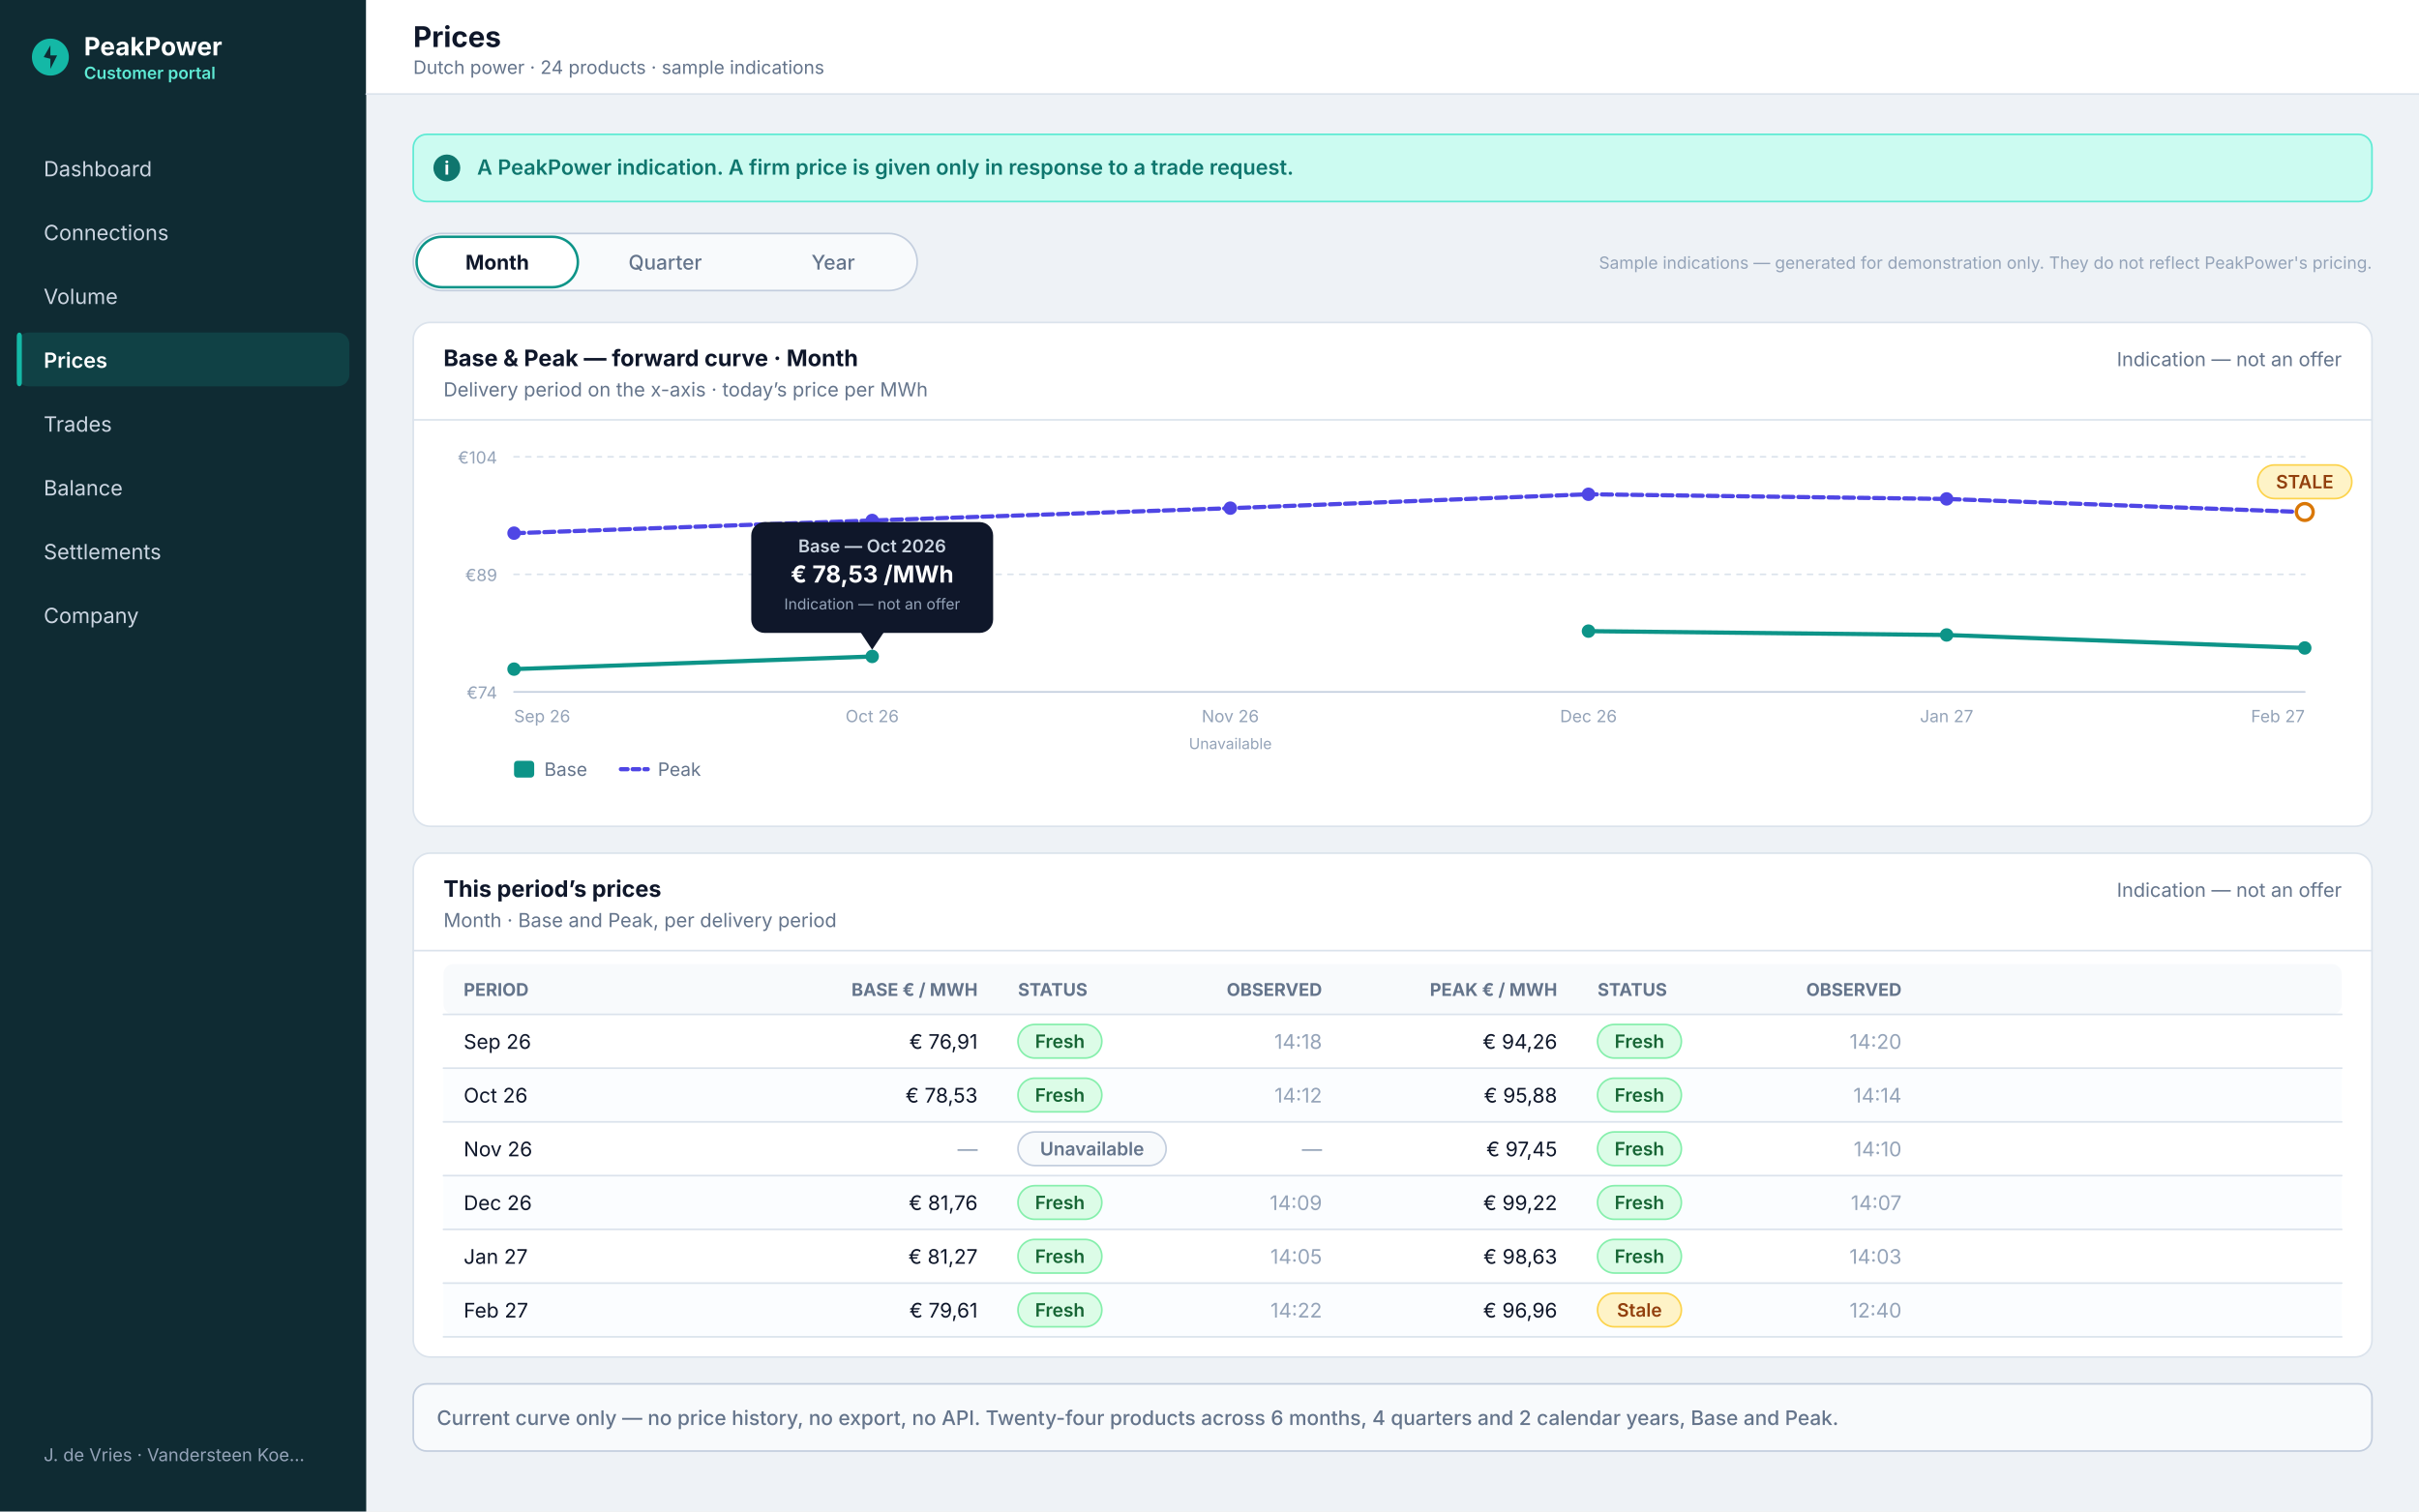
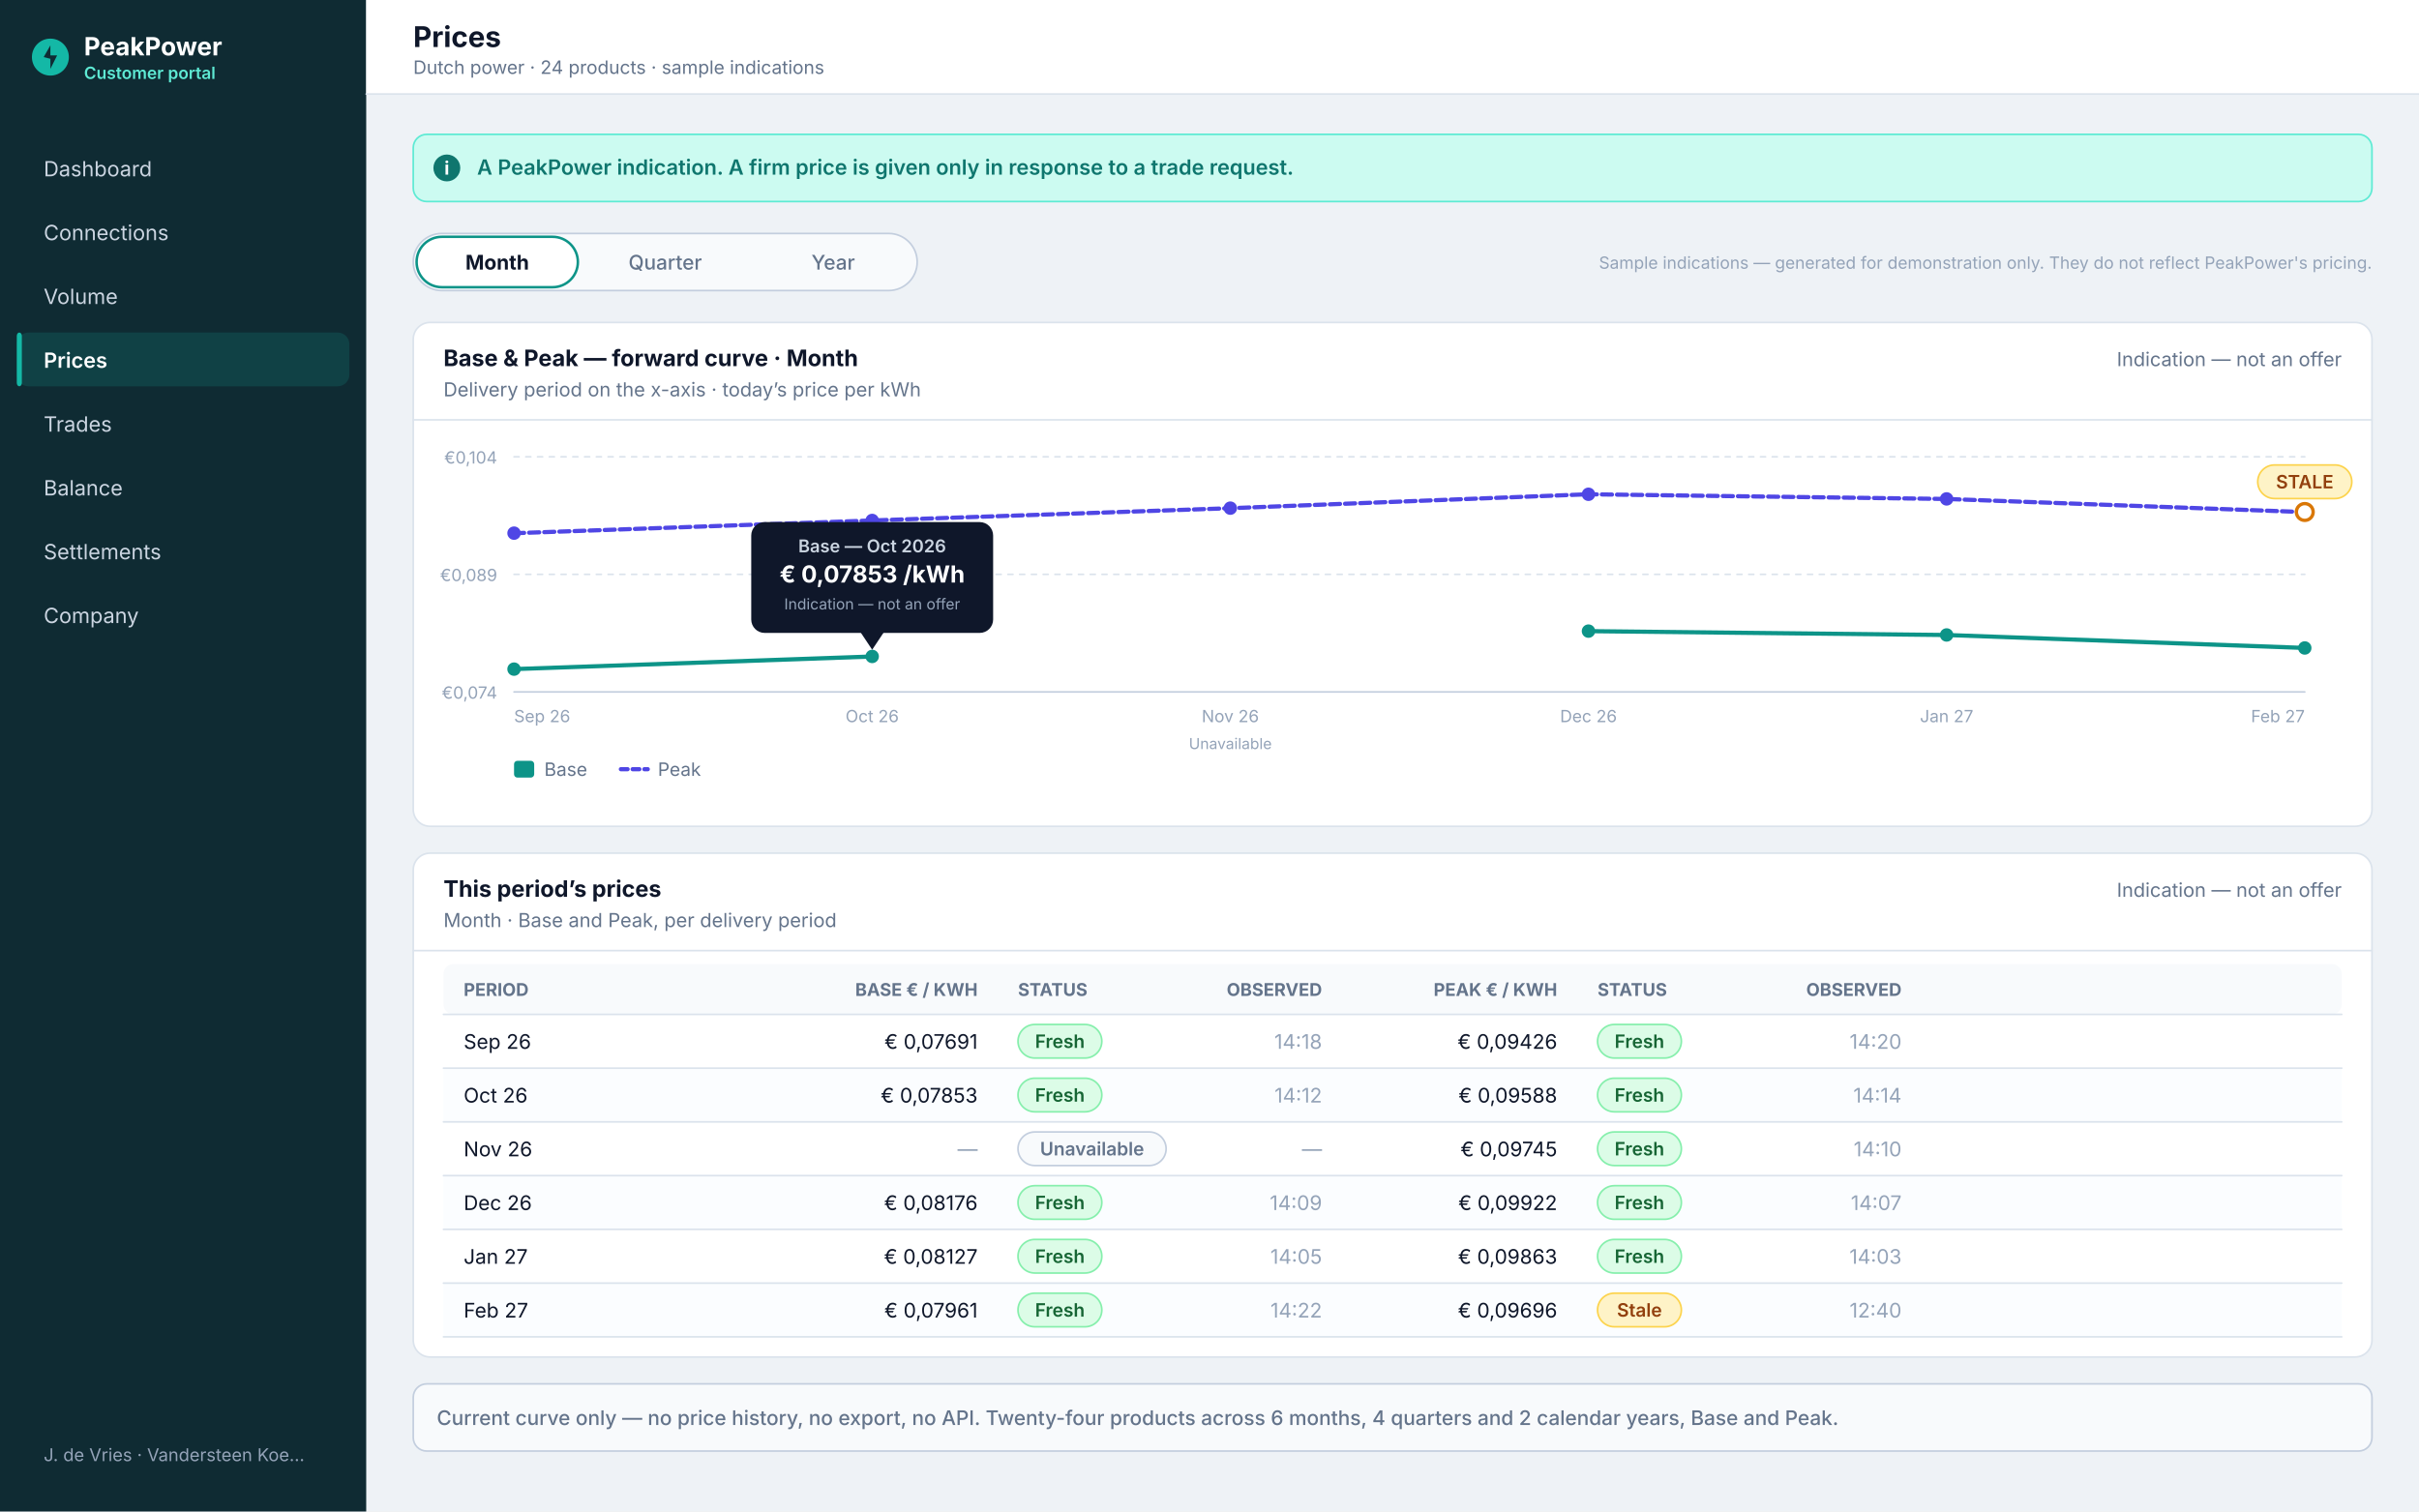
<svg xmlns="http://www.w3.org/2000/svg" viewBox="0 0 1440 900" width="1440" height="900" role="img" aria-label="Customer portal — prices">
  <rect x="0" y="0" width="1440" height="900" rx="0" fill="#eef2f6" stroke="none" />
  <rect x="0" y="0" width="218" height="900" rx="0" fill="#0f2b33" stroke="none" />
  <g>
    <circle cx="30" cy="34" r="11" fill="#14b8a6" stroke="none" stroke-width="1" />
    <path d="M 26 34 L 30 27 L 30 33 L 34 33 L 30 41 L 30 35 Z" fill="#0f2b33" stroke="none" stroke-width="2" stroke-linejoin="round" stroke-linecap="round" />
  </g>
  <text x="50" y="33" font-family="Inter, 'Segoe UI', -apple-system, BlinkMacSystemFont, 'Helvetica Neue', Arial, sans-serif" font-size="15" fill="#ffffff" font-weight="700" text-anchor="start">PeakPower</text>
  <text x="50" y="47" font-family="Inter, 'Segoe UI', -apple-system, BlinkMacSystemFont, 'Helvetica Neue', Arial, sans-serif" font-size="10" fill="#5eead4" font-weight="600" text-anchor="start">Customer portal</text>
  <text x="26" y="105" font-family="Inter, 'Segoe UI', -apple-system, BlinkMacSystemFont, 'Helvetica Neue', Arial, sans-serif" font-size="12.5" fill="#cbd5e1" font-weight="400" text-anchor="start">Dashboard</text>
  <text x="26" y="143" font-family="Inter, 'Segoe UI', -apple-system, BlinkMacSystemFont, 'Helvetica Neue', Arial, sans-serif" font-size="12.5" fill="#cbd5e1" font-weight="400" text-anchor="start">Connections</text>
  <text x="26" y="181" font-family="Inter, 'Segoe UI', -apple-system, BlinkMacSystemFont, 'Helvetica Neue', Arial, sans-serif" font-size="12.5" fill="#cbd5e1" font-weight="400" text-anchor="start">Volume</text>
  <rect x="10" y="198" width="198" height="32" rx="7" fill="rgba(20,184,166,0.16)" stroke="none" />
  <rect x="10" y="198" width="3" height="32" rx="2" fill="#14b8a6" stroke="none" />
  <text x="26" y="219" font-family="Inter, 'Segoe UI', -apple-system, BlinkMacSystemFont, 'Helvetica Neue', Arial, sans-serif" font-size="12.5" fill="#ffffff" font-weight="600" text-anchor="start">Prices</text>
  <text x="26" y="257" font-family="Inter, 'Segoe UI', -apple-system, BlinkMacSystemFont, 'Helvetica Neue', Arial, sans-serif" font-size="12.5" fill="#cbd5e1" font-weight="400" text-anchor="start">Trades</text>
  <text x="26" y="295" font-family="Inter, 'Segoe UI', -apple-system, BlinkMacSystemFont, 'Helvetica Neue', Arial, sans-serif" font-size="12.5" fill="#cbd5e1" font-weight="400" text-anchor="start">Balance</text>
  <text x="26" y="333" font-family="Inter, 'Segoe UI', -apple-system, BlinkMacSystemFont, 'Helvetica Neue', Arial, sans-serif" font-size="12.5" fill="#cbd5e1" font-weight="400" text-anchor="start">Settlements</text>
  <text x="26" y="371" font-family="Inter, 'Segoe UI', -apple-system, BlinkMacSystemFont, 'Helvetica Neue', Arial, sans-serif" font-size="12.5" fill="#cbd5e1" font-weight="400" text-anchor="start">Company</text>
  <text x="26" y="870" font-family="Inter, 'Segoe UI', -apple-system, BlinkMacSystemFont, 'Helvetica Neue', Arial, sans-serif" font-size="10.5" fill="#94a3b8" font-weight="400" text-anchor="start">J. de Vries · Vandersteen Koe…</text>
  <rect x="218" y="0" width="1222" height="56" rx="0" fill="#ffffff" stroke="none" />
  <line x1="218" y1="56" x2="1440" y2="56" stroke="#dbe3ec" stroke-width="1" stroke-linecap="round" />
  <text x="246" y="28" font-family="Inter, 'Segoe UI', -apple-system, BlinkMacSystemFont, 'Helvetica Neue', Arial, sans-serif" font-size="17" fill="#0f172a" font-weight="700" text-anchor="start">Prices</text>
  <text x="246" y="44" font-family="Inter, 'Segoe UI', -apple-system, BlinkMacSystemFont, 'Helvetica Neue', Arial, sans-serif" font-size="11" fill="#64748b" font-weight="400" text-anchor="start">Dutch power · 24 products · sample indications</text>
  <rect x="246" y="80" width="1166" height="40" rx="8" fill="#ccfbf1" stroke="#5eead4" stroke-width="1" />
  <circle cx="266" cy="100" r="8" fill="#0f766e" stroke="none" stroke-width="1" />
  <text x="266" y="104" font-family="Inter, 'Segoe UI', -apple-system, BlinkMacSystemFont, 'Helvetica Neue', Arial, sans-serif" font-size="11" fill="#fff" font-weight="700" text-anchor="middle">i</text>
  <text x="284" y="104" font-family="Inter, 'Segoe UI', -apple-system, BlinkMacSystemFont, 'Helvetica Neue', Arial, sans-serif" font-size="12.5" fill="#0f766e" font-weight="600" text-anchor="start">A PeakPower indication. A firm price is given only in response to a trade request.</text>
  <rect x="246" y="139" width="300" height="34" rx="17" fill="#f8fafc" stroke="#c3cede" stroke-width="1" />
  <rect x="248" y="141" width="96" height="30" rx="15" fill="#ffffff" stroke="#0d9488" stroke-width="1.5" />
  <text x="296" y="160.5" font-family="Inter, 'Segoe UI', -apple-system, BlinkMacSystemFont, 'Helvetica Neue', Arial, sans-serif" font-size="12" fill="#0f172a" font-weight="700" text-anchor="middle">Month</text>
  <text x="396" y="160.5" font-family="Inter, 'Segoe UI', -apple-system, BlinkMacSystemFont, 'Helvetica Neue', Arial, sans-serif" font-size="12" fill="#64748b" font-weight="500" text-anchor="middle">Quarter</text>
  <text x="496" y="160.5" font-family="Inter, 'Segoe UI', -apple-system, BlinkMacSystemFont, 'Helvetica Neue', Arial, sans-serif" font-size="12" fill="#64748b" font-weight="500" text-anchor="middle">Year</text>
  <text x="1412" y="160" font-family="Inter, 'Segoe UI', -apple-system, BlinkMacSystemFont, 'Helvetica Neue', Arial, sans-serif" font-size="10" fill="#94a3b8" font-weight="400" text-anchor="end">Sample indications — generated for demonstration only. They do not reflect PeakPower's pricing.</text>
  <rect x="246" y="192" width="1166" height="300" rx="10" fill="#ffffff" stroke="#dbe3ec" stroke-width="1" />
  <text x="264" y="218" font-family="Inter, 'Segoe UI', -apple-system, BlinkMacSystemFont, 'Helvetica Neue', Arial, sans-serif" font-size="13.5" fill="#0f172a" font-weight="700" text-anchor="start">Base &amp; Peak — forward curve · Month</text>
-   <text x="264" y="236" font-family="Inter, 'Segoe UI', -apple-system, BlinkMacSystemFont, 'Helvetica Neue', Arial, sans-serif" font-size="11.5" fill="#64748b" font-weight="400" text-anchor="start">Delivery period on the x-axis · today’s price per MWh</text>
+   <text x="264" y="236" font-family="Inter, 'Segoe UI', -apple-system, BlinkMacSystemFont, 'Helvetica Neue', Arial, sans-serif" font-size="11.5" fill="#64748b" font-weight="400" text-anchor="start">Delivery period on the x-axis · today’s price per kWh</text>
  <text x="1394" y="218" font-family="Inter, 'Segoe UI', -apple-system, BlinkMacSystemFont, 'Helvetica Neue', Arial, sans-serif" font-size="11.5" fill="#64748b" font-weight="400" text-anchor="end">Indication — not an offer</text>
  <line x1="246" y1="250" x2="1412" y2="250" stroke="#dbe3ec" stroke-width="1" stroke-linecap="round" />
  <line x1="306" y1="272" x2="1372" y2="272" stroke="#dbe3ec" stroke-width="1" stroke-dasharray="3 4" stroke-linecap="round" />
-   <text x="296" y="276" font-family="Inter, 'Segoe UI', -apple-system, BlinkMacSystemFont, 'Helvetica Neue', Arial, sans-serif" font-size="10" fill="#94a3b8" font-weight="400" text-anchor="end">€104</text>
+   <text x="296" y="276" font-family="Inter, 'Segoe UI', -apple-system, BlinkMacSystemFont, 'Helvetica Neue', Arial, sans-serif" font-size="10" fill="#94a3b8" font-weight="400" text-anchor="end">€0,104</text>
  <line x1="306" y1="342" x2="1372" y2="342" stroke="#dbe3ec" stroke-width="1" stroke-dasharray="3 4" stroke-linecap="round" />
-   <text x="296" y="346" font-family="Inter, 'Segoe UI', -apple-system, BlinkMacSystemFont, 'Helvetica Neue', Arial, sans-serif" font-size="10" fill="#94a3b8" font-weight="400" text-anchor="end">€89</text>
+   <text x="296" y="346" font-family="Inter, 'Segoe UI', -apple-system, BlinkMacSystemFont, 'Helvetica Neue', Arial, sans-serif" font-size="10" fill="#94a3b8" font-weight="400" text-anchor="end">€0,089</text>
  <line x1="306" y1="412" x2="1372" y2="412" stroke="#c3cede" stroke-width="1" stroke-linecap="round" />
-   <text x="296" y="416" font-family="Inter, 'Segoe UI', -apple-system, BlinkMacSystemFont, 'Helvetica Neue', Arial, sans-serif" font-size="10" fill="#94a3b8" font-weight="400" text-anchor="end">€74</text>
+   <text x="296" y="416" font-family="Inter, 'Segoe UI', -apple-system, BlinkMacSystemFont, 'Helvetica Neue', Arial, sans-serif" font-size="10" fill="#94a3b8" font-weight="400" text-anchor="end">€0,074</text>
  <text x="306" y="430" font-family="Inter, 'Segoe UI', -apple-system, BlinkMacSystemFont, 'Helvetica Neue', Arial, sans-serif" font-size="10" fill="#94a3b8" font-weight="400" text-anchor="start">Sep 26</text>
  <text x="519.2" y="430" font-family="Inter, 'Segoe UI', -apple-system, BlinkMacSystemFont, 'Helvetica Neue', Arial, sans-serif" font-size="10" fill="#94a3b8" font-weight="400" text-anchor="middle">Oct 26</text>
  <text x="732.4" y="430" font-family="Inter, 'Segoe UI', -apple-system, BlinkMacSystemFont, 'Helvetica Neue', Arial, sans-serif" font-size="10" fill="#94a3b8" font-weight="400" text-anchor="middle">Nov 26</text>
  <text x="945.6" y="430" font-family="Inter, 'Segoe UI', -apple-system, BlinkMacSystemFont, 'Helvetica Neue', Arial, sans-serif" font-size="10" fill="#94a3b8" font-weight="400" text-anchor="middle">Dec 26</text>
  <text x="1158.8" y="430" font-family="Inter, 'Segoe UI', -apple-system, BlinkMacSystemFont, 'Helvetica Neue', Arial, sans-serif" font-size="10" fill="#94a3b8" font-weight="400" text-anchor="middle">Jan 27</text>
  <text x="1372" y="430" font-family="Inter, 'Segoe UI', -apple-system, BlinkMacSystemFont, 'Helvetica Neue', Arial, sans-serif" font-size="10" fill="#94a3b8" font-weight="400" text-anchor="end">Feb 27</text>
  <path d="M 306.0 398.4 L 519.2 390.9M 945.6 375.8 L 1158.8 378.1 L 1372.0 385.8" fill="none" stroke="#0d9488" stroke-width="2.5" stroke-linejoin="round" stroke-linecap="round" />
  <path d="M 306.0 317.5 L 519.2 309.9 L 732.4 302.6 L 945.6 294.3 L 1158.8 297.1 L 1372.0 304.9" fill="none" stroke="#4f46e5" stroke-width="2.5" stroke-linejoin="round" stroke-linecap="round" stroke-dasharray="6 3" />
  <circle cx="306" cy="398.42" r="4" fill="#0d9488" stroke="none" stroke-width="1" />
  <circle cx="306" cy="317.453" r="4" fill="#4f46e5" stroke="none" stroke-width="1" />
  <circle cx="519.2" cy="390.86" r="4" fill="#0d9488" stroke="none" stroke-width="1" />
  <circle cx="519.2" cy="309.893" r="4" fill="#4f46e5" stroke="none" stroke-width="1" />
  <text x="732.4" y="446" font-family="Inter, 'Segoe UI', -apple-system, BlinkMacSystemFont, 'Helvetica Neue', Arial, sans-serif" font-size="9" fill="#94a3b8" font-weight="400" text-anchor="middle">Unavailable</text>
  <circle cx="732.4" cy="302.567" r="4" fill="#4f46e5" stroke="none" stroke-width="1" />
  <circle cx="945.6" cy="375.787" r="4" fill="#0d9488" stroke="none" stroke-width="1" />
  <circle cx="945.6" cy="294.307" r="4" fill="#4f46e5" stroke="none" stroke-width="1" />
  <circle cx="1158.8" cy="378.073" r="4" fill="#0d9488" stroke="none" stroke-width="1" />
  <circle cx="1158.8" cy="297.06" r="4" fill="#4f46e5" stroke="none" stroke-width="1" />
  <circle cx="1372" cy="385.82" r="4" fill="#0d9488" stroke="none" stroke-width="1" />
  <circle cx="1372" cy="304.853" r="5" fill="#ffffff" stroke="#d97706" stroke-width="2" />
  <rect x="1344" y="276.853" width="56" height="20" rx="10" fill="#fef3c7" stroke="#fcd34d" stroke-width="1" />
  <text x="1372" y="290.813" font-family="Inter, 'Segoe UI', -apple-system, BlinkMacSystemFont, 'Helvetica Neue', Arial, sans-serif" font-size="11" fill="#92400e" font-weight="600" text-anchor="middle">STALE</text>
  <rect x="306" y="453" width="12" height="10" rx="2" fill="#0d9488" stroke="none" />
  <text x="324" y="462" font-family="Inter, 'Segoe UI', -apple-system, BlinkMacSystemFont, 'Helvetica Neue', Arial, sans-serif" font-size="11" fill="#64748b" font-weight="400" text-anchor="start">Base</text>
  <line x1="369.6" y1="458" x2="385.6" y2="458" stroke="#4f46e5" stroke-width="2.5" stroke-dasharray="4 3" stroke-linecap="round" />
  <text x="391.6" y="462" font-family="Inter, 'Segoe UI', -apple-system, BlinkMacSystemFont, 'Helvetica Neue', Arial, sans-serif" font-size="11" fill="#64748b" font-weight="400" text-anchor="start">Peak</text>
  <path d="M 511.2 374.86 L 527.2 374.86 L 519.2 386.86 Z" fill="#0f172a" stroke="none" stroke-width="2" stroke-linejoin="round" stroke-linecap="round" />
  <rect x="447.2" y="310.86" width="144" height="66" rx="8" fill="#0f172a" stroke="none" stroke-width="1" />
  <text x="519.2" y="328.86" font-family="Inter, 'Segoe UI', -apple-system, BlinkMacSystemFont, 'Helvetica Neue', Arial, sans-serif" font-size="10.5" fill="#cbd5e1" font-weight="600" text-anchor="middle">Base — Oct 2026</text>
-   <text x="519.2" y="346.86" font-family="Inter, 'Segoe UI', -apple-system, BlinkMacSystemFont, 'Helvetica Neue', Arial, sans-serif" font-size="14" fill="#ffffff" font-weight="700" text-anchor="middle">€ 78,53 /MWh</text>
+   <text x="519.2" y="346.86" font-family="Inter, 'Segoe UI', -apple-system, BlinkMacSystemFont, 'Helvetica Neue', Arial, sans-serif" font-size="14" fill="#ffffff" font-weight="700" text-anchor="middle">€ 0,07853 /kWh</text>
  <text x="519.2" y="362.86" font-family="Inter, 'Segoe UI', -apple-system, BlinkMacSystemFont, 'Helvetica Neue', Arial, sans-serif" font-size="9" fill="#94a3b8" font-weight="400" text-anchor="middle">Indication — not an offer</text>
  <rect x="246" y="508" width="1166" height="300" rx="10" fill="#ffffff" stroke="#dbe3ec" stroke-width="1" />
  <text x="264" y="534" font-family="Inter, 'Segoe UI', -apple-system, BlinkMacSystemFont, 'Helvetica Neue', Arial, sans-serif" font-size="13.5" fill="#0f172a" font-weight="700" text-anchor="start">This period’s prices</text>
  <text x="264" y="552" font-family="Inter, 'Segoe UI', -apple-system, BlinkMacSystemFont, 'Helvetica Neue', Arial, sans-serif" font-size="11.5" fill="#64748b" font-weight="400" text-anchor="start">Month · Base and Peak, per delivery period</text>
  <text x="1394" y="534" font-family="Inter, 'Segoe UI', -apple-system, BlinkMacSystemFont, 'Helvetica Neue', Arial, sans-serif" font-size="11.5" fill="#64748b" font-weight="400" text-anchor="end">Indication — not an offer</text>
  <line x1="246" y1="566" x2="1412" y2="566" stroke="#dbe3ec" stroke-width="1" stroke-linecap="round" />
  <rect x="264" y="574" width="1130" height="30" rx="6" fill="#f8fafc" stroke="none" />
  <text x="276" y="593" font-family="Inter, 'Segoe UI', -apple-system, BlinkMacSystemFont, 'Helvetica Neue', Arial, sans-serif" font-size="10.5" fill="#64748b" font-weight="700" text-anchor="start">PERIOD</text>
-   <text x="582" y="593" font-family="Inter, 'Segoe UI', -apple-system, BlinkMacSystemFont, 'Helvetica Neue', Arial, sans-serif" font-size="10.5" fill="#64748b" font-weight="700" text-anchor="end">BASE € / MWH</text>
+   <text x="582" y="593" font-family="Inter, 'Segoe UI', -apple-system, BlinkMacSystemFont, 'Helvetica Neue', Arial, sans-serif" font-size="10.5" fill="#64748b" font-weight="700" text-anchor="end">BASE € / KWH</text>
  <text x="606" y="593" font-family="Inter, 'Segoe UI', -apple-system, BlinkMacSystemFont, 'Helvetica Neue', Arial, sans-serif" font-size="10.5" fill="#64748b" font-weight="700" text-anchor="start">STATUS</text>
  <text x="787" y="593" font-family="Inter, 'Segoe UI', -apple-system, BlinkMacSystemFont, 'Helvetica Neue', Arial, sans-serif" font-size="10.5" fill="#64748b" font-weight="700" text-anchor="end">OBSERVED</text>
-   <text x="927" y="593" font-family="Inter, 'Segoe UI', -apple-system, BlinkMacSystemFont, 'Helvetica Neue', Arial, sans-serif" font-size="10.5" fill="#64748b" font-weight="700" text-anchor="end">PEAK € / MWH</text>
+   <text x="927" y="593" font-family="Inter, 'Segoe UI', -apple-system, BlinkMacSystemFont, 'Helvetica Neue', Arial, sans-serif" font-size="10.5" fill="#64748b" font-weight="700" text-anchor="end">PEAK € / KWH</text>
  <text x="951" y="593" font-family="Inter, 'Segoe UI', -apple-system, BlinkMacSystemFont, 'Helvetica Neue', Arial, sans-serif" font-size="10.5" fill="#64748b" font-weight="700" text-anchor="start">STATUS</text>
  <text x="1132" y="593" font-family="Inter, 'Segoe UI', -apple-system, BlinkMacSystemFont, 'Helvetica Neue', Arial, sans-serif" font-size="10.5" fill="#64748b" font-weight="700" text-anchor="end">OBSERVED</text>
  <line x1="264" y1="604" x2="1394" y2="604" stroke="#dbe3ec" stroke-width="1" stroke-linecap="round" />
  <text x="276" y="624.5" font-family="Inter, 'Segoe UI', -apple-system, BlinkMacSystemFont, 'Helvetica Neue', Arial, sans-serif" font-size="12" fill="#0f172a" font-weight="400" text-anchor="start">Sep 26</text>
-   <text x="582" y="624.5" font-family="Inter, 'Segoe UI', -apple-system, BlinkMacSystemFont, 'Helvetica Neue', Arial, sans-serif" font-size="12" fill="#0f172a" font-weight="400" text-anchor="end">€ 76,91</text>
+   <text x="582" y="624.5" font-family="Inter, 'Segoe UI', -apple-system, BlinkMacSystemFont, 'Helvetica Neue', Arial, sans-serif" font-size="12" fill="#0f172a" font-weight="400" text-anchor="end">€ 0,07691</text>
  <rect x="606" y="610" width="49.9" height="20" rx="10" fill="#dcfce7" stroke="#86efac" stroke-width="1" />
  <text x="630.95" y="623.96" font-family="Inter, 'Segoe UI', -apple-system, BlinkMacSystemFont, 'Helvetica Neue', Arial, sans-serif" font-size="11" fill="#166534" font-weight="600" text-anchor="middle">Fresh</text>
  <text x="787" y="624.5" font-family="Inter, 'Segoe UI', -apple-system, BlinkMacSystemFont, 'Helvetica Neue', Arial, sans-serif" font-size="12" fill="#94a3b8" font-weight="400" text-anchor="end">14:18</text>
-   <text x="927" y="624.5" font-family="Inter, 'Segoe UI', -apple-system, BlinkMacSystemFont, 'Helvetica Neue', Arial, sans-serif" font-size="12" fill="#0f172a" font-weight="400" text-anchor="end">€ 94,26</text>
+   <text x="927" y="624.5" font-family="Inter, 'Segoe UI', -apple-system, BlinkMacSystemFont, 'Helvetica Neue', Arial, sans-serif" font-size="12" fill="#0f172a" font-weight="400" text-anchor="end">€ 0,09426</text>
  <rect x="951" y="610" width="49.9" height="20" rx="10" fill="#dcfce7" stroke="#86efac" stroke-width="1" />
  <text x="975.95" y="623.96" font-family="Inter, 'Segoe UI', -apple-system, BlinkMacSystemFont, 'Helvetica Neue', Arial, sans-serif" font-size="11" fill="#166534" font-weight="600" text-anchor="middle">Fresh</text>
  <text x="1132" y="624.5" font-family="Inter, 'Segoe UI', -apple-system, BlinkMacSystemFont, 'Helvetica Neue', Arial, sans-serif" font-size="12" fill="#94a3b8" font-weight="400" text-anchor="end">14:20</text>
  <rect x="264" y="636" width="1130" height="32" rx="0" fill="#fbfdff" stroke="none" />
  <line x1="264" y1="636" x2="1394" y2="636" stroke="#dbe3ec" stroke-width="1" stroke-linecap="round" />
  <text x="276" y="656.5" font-family="Inter, 'Segoe UI', -apple-system, BlinkMacSystemFont, 'Helvetica Neue', Arial, sans-serif" font-size="12" fill="#0f172a" font-weight="400" text-anchor="start">Oct 26</text>
-   <text x="582" y="656.5" font-family="Inter, 'Segoe UI', -apple-system, BlinkMacSystemFont, 'Helvetica Neue', Arial, sans-serif" font-size="12" fill="#0f172a" font-weight="400" text-anchor="end">€ 78,53</text>
+   <text x="582" y="656.5" font-family="Inter, 'Segoe UI', -apple-system, BlinkMacSystemFont, 'Helvetica Neue', Arial, sans-serif" font-size="12" fill="#0f172a" font-weight="400" text-anchor="end">€ 0,07853</text>
  <rect x="606" y="642" width="49.9" height="20" rx="10" fill="#dcfce7" stroke="#86efac" stroke-width="1" />
  <text x="630.95" y="655.96" font-family="Inter, 'Segoe UI', -apple-system, BlinkMacSystemFont, 'Helvetica Neue', Arial, sans-serif" font-size="11" fill="#166534" font-weight="600" text-anchor="middle">Fresh</text>
  <text x="787" y="656.5" font-family="Inter, 'Segoe UI', -apple-system, BlinkMacSystemFont, 'Helvetica Neue', Arial, sans-serif" font-size="12" fill="#94a3b8" font-weight="400" text-anchor="end">14:12</text>
-   <text x="927" y="656.5" font-family="Inter, 'Segoe UI', -apple-system, BlinkMacSystemFont, 'Helvetica Neue', Arial, sans-serif" font-size="12" fill="#0f172a" font-weight="400" text-anchor="end">€ 95,88</text>
+   <text x="927" y="656.5" font-family="Inter, 'Segoe UI', -apple-system, BlinkMacSystemFont, 'Helvetica Neue', Arial, sans-serif" font-size="12" fill="#0f172a" font-weight="400" text-anchor="end">€ 0,09588</text>
  <rect x="951" y="642" width="49.9" height="20" rx="10" fill="#dcfce7" stroke="#86efac" stroke-width="1" />
  <text x="975.95" y="655.96" font-family="Inter, 'Segoe UI', -apple-system, BlinkMacSystemFont, 'Helvetica Neue', Arial, sans-serif" font-size="11" fill="#166534" font-weight="600" text-anchor="middle">Fresh</text>
  <text x="1132" y="656.5" font-family="Inter, 'Segoe UI', -apple-system, BlinkMacSystemFont, 'Helvetica Neue', Arial, sans-serif" font-size="12" fill="#94a3b8" font-weight="400" text-anchor="end">14:14</text>
  <line x1="264" y1="668" x2="1394" y2="668" stroke="#dbe3ec" stroke-width="1" stroke-linecap="round" />
  <text x="276" y="688.5" font-family="Inter, 'Segoe UI', -apple-system, BlinkMacSystemFont, 'Helvetica Neue', Arial, sans-serif" font-size="12" fill="#0f172a" font-weight="400" text-anchor="start">Nov 26</text>
  <text x="582" y="688.5" font-family="Inter, 'Segoe UI', -apple-system, BlinkMacSystemFont, 'Helvetica Neue', Arial, sans-serif" font-size="12" fill="#94a3b8" font-weight="400" text-anchor="end">—</text>
  <rect x="606" y="674" width="88.18" height="20" rx="10" fill="#f8fafc" stroke="#c3cede" stroke-width="1" />
  <text x="650.09" y="687.96" font-family="Inter, 'Segoe UI', -apple-system, BlinkMacSystemFont, 'Helvetica Neue', Arial, sans-serif" font-size="11" fill="#64748b" font-weight="600" text-anchor="middle">Unavailable</text>
  <text x="787" y="688.5" font-family="Inter, 'Segoe UI', -apple-system, BlinkMacSystemFont, 'Helvetica Neue', Arial, sans-serif" font-size="12" fill="#94a3b8" font-weight="400" text-anchor="end">—</text>
-   <text x="927" y="688.5" font-family="Inter, 'Segoe UI', -apple-system, BlinkMacSystemFont, 'Helvetica Neue', Arial, sans-serif" font-size="12" fill="#0f172a" font-weight="400" text-anchor="end">€ 97,45</text>
+   <text x="927" y="688.5" font-family="Inter, 'Segoe UI', -apple-system, BlinkMacSystemFont, 'Helvetica Neue', Arial, sans-serif" font-size="12" fill="#0f172a" font-weight="400" text-anchor="end">€ 0,09745</text>
  <rect x="951" y="674" width="49.9" height="20" rx="10" fill="#dcfce7" stroke="#86efac" stroke-width="1" />
  <text x="975.95" y="687.96" font-family="Inter, 'Segoe UI', -apple-system, BlinkMacSystemFont, 'Helvetica Neue', Arial, sans-serif" font-size="11" fill="#166534" font-weight="600" text-anchor="middle">Fresh</text>
  <text x="1132" y="688.5" font-family="Inter, 'Segoe UI', -apple-system, BlinkMacSystemFont, 'Helvetica Neue', Arial, sans-serif" font-size="12" fill="#94a3b8" font-weight="400" text-anchor="end">14:10</text>
  <rect x="264" y="700" width="1130" height="32" rx="0" fill="#fbfdff" stroke="none" />
  <line x1="264" y1="700" x2="1394" y2="700" stroke="#dbe3ec" stroke-width="1" stroke-linecap="round" />
  <text x="276" y="720.5" font-family="Inter, 'Segoe UI', -apple-system, BlinkMacSystemFont, 'Helvetica Neue', Arial, sans-serif" font-size="12" fill="#0f172a" font-weight="400" text-anchor="start">Dec 26</text>
-   <text x="582" y="720.5" font-family="Inter, 'Segoe UI', -apple-system, BlinkMacSystemFont, 'Helvetica Neue', Arial, sans-serif" font-size="12" fill="#0f172a" font-weight="400" text-anchor="end">€ 81,76</text>
+   <text x="582" y="720.5" font-family="Inter, 'Segoe UI', -apple-system, BlinkMacSystemFont, 'Helvetica Neue', Arial, sans-serif" font-size="12" fill="#0f172a" font-weight="400" text-anchor="end">€ 0,08176</text>
  <rect x="606" y="706" width="49.9" height="20" rx="10" fill="#dcfce7" stroke="#86efac" stroke-width="1" />
  <text x="630.95" y="719.96" font-family="Inter, 'Segoe UI', -apple-system, BlinkMacSystemFont, 'Helvetica Neue', Arial, sans-serif" font-size="11" fill="#166534" font-weight="600" text-anchor="middle">Fresh</text>
  <text x="787" y="720.5" font-family="Inter, 'Segoe UI', -apple-system, BlinkMacSystemFont, 'Helvetica Neue', Arial, sans-serif" font-size="12" fill="#94a3b8" font-weight="400" text-anchor="end">14:09</text>
-   <text x="927" y="720.5" font-family="Inter, 'Segoe UI', -apple-system, BlinkMacSystemFont, 'Helvetica Neue', Arial, sans-serif" font-size="12" fill="#0f172a" font-weight="400" text-anchor="end">€ 99,22</text>
+   <text x="927" y="720.5" font-family="Inter, 'Segoe UI', -apple-system, BlinkMacSystemFont, 'Helvetica Neue', Arial, sans-serif" font-size="12" fill="#0f172a" font-weight="400" text-anchor="end">€ 0,09922</text>
  <rect x="951" y="706" width="49.9" height="20" rx="10" fill="#dcfce7" stroke="#86efac" stroke-width="1" />
  <text x="975.95" y="719.96" font-family="Inter, 'Segoe UI', -apple-system, BlinkMacSystemFont, 'Helvetica Neue', Arial, sans-serif" font-size="11" fill="#166534" font-weight="600" text-anchor="middle">Fresh</text>
  <text x="1132" y="720.5" font-family="Inter, 'Segoe UI', -apple-system, BlinkMacSystemFont, 'Helvetica Neue', Arial, sans-serif" font-size="12" fill="#94a3b8" font-weight="400" text-anchor="end">14:07</text>
  <line x1="264" y1="732" x2="1394" y2="732" stroke="#dbe3ec" stroke-width="1" stroke-linecap="round" />
  <text x="276" y="752.5" font-family="Inter, 'Segoe UI', -apple-system, BlinkMacSystemFont, 'Helvetica Neue', Arial, sans-serif" font-size="12" fill="#0f172a" font-weight="400" text-anchor="start">Jan 27</text>
-   <text x="582" y="752.5" font-family="Inter, 'Segoe UI', -apple-system, BlinkMacSystemFont, 'Helvetica Neue', Arial, sans-serif" font-size="12" fill="#0f172a" font-weight="400" text-anchor="end">€ 81,27</text>
+   <text x="582" y="752.5" font-family="Inter, 'Segoe UI', -apple-system, BlinkMacSystemFont, 'Helvetica Neue', Arial, sans-serif" font-size="12" fill="#0f172a" font-weight="400" text-anchor="end">€ 0,08127</text>
  <rect x="606" y="738" width="49.9" height="20" rx="10" fill="#dcfce7" stroke="#86efac" stroke-width="1" />
  <text x="630.95" y="751.96" font-family="Inter, 'Segoe UI', -apple-system, BlinkMacSystemFont, 'Helvetica Neue', Arial, sans-serif" font-size="11" fill="#166534" font-weight="600" text-anchor="middle">Fresh</text>
  <text x="787" y="752.5" font-family="Inter, 'Segoe UI', -apple-system, BlinkMacSystemFont, 'Helvetica Neue', Arial, sans-serif" font-size="12" fill="#94a3b8" font-weight="400" text-anchor="end">14:05</text>
-   <text x="927" y="752.5" font-family="Inter, 'Segoe UI', -apple-system, BlinkMacSystemFont, 'Helvetica Neue', Arial, sans-serif" font-size="12" fill="#0f172a" font-weight="400" text-anchor="end">€ 98,63</text>
+   <text x="927" y="752.5" font-family="Inter, 'Segoe UI', -apple-system, BlinkMacSystemFont, 'Helvetica Neue', Arial, sans-serif" font-size="12" fill="#0f172a" font-weight="400" text-anchor="end">€ 0,09863</text>
  <rect x="951" y="738" width="49.9" height="20" rx="10" fill="#dcfce7" stroke="#86efac" stroke-width="1" />
  <text x="975.95" y="751.96" font-family="Inter, 'Segoe UI', -apple-system, BlinkMacSystemFont, 'Helvetica Neue', Arial, sans-serif" font-size="11" fill="#166534" font-weight="600" text-anchor="middle">Fresh</text>
  <text x="1132" y="752.5" font-family="Inter, 'Segoe UI', -apple-system, BlinkMacSystemFont, 'Helvetica Neue', Arial, sans-serif" font-size="12" fill="#94a3b8" font-weight="400" text-anchor="end">14:03</text>
  <rect x="264" y="764" width="1130" height="32" rx="0" fill="#fbfdff" stroke="none" />
  <line x1="264" y1="764" x2="1394" y2="764" stroke="#dbe3ec" stroke-width="1" stroke-linecap="round" />
  <text x="276" y="784.5" font-family="Inter, 'Segoe UI', -apple-system, BlinkMacSystemFont, 'Helvetica Neue', Arial, sans-serif" font-size="12" fill="#0f172a" font-weight="400" text-anchor="start">Feb 27</text>
-   <text x="582" y="784.5" font-family="Inter, 'Segoe UI', -apple-system, BlinkMacSystemFont, 'Helvetica Neue', Arial, sans-serif" font-size="12" fill="#0f172a" font-weight="400" text-anchor="end">€ 79,61</text>
+   <text x="582" y="784.5" font-family="Inter, 'Segoe UI', -apple-system, BlinkMacSystemFont, 'Helvetica Neue', Arial, sans-serif" font-size="12" fill="#0f172a" font-weight="400" text-anchor="end">€ 0,07961</text>
  <rect x="606" y="770" width="49.9" height="20" rx="10" fill="#dcfce7" stroke="#86efac" stroke-width="1" />
  <text x="630.95" y="783.96" font-family="Inter, 'Segoe UI', -apple-system, BlinkMacSystemFont, 'Helvetica Neue', Arial, sans-serif" font-size="11" fill="#166534" font-weight="600" text-anchor="middle">Fresh</text>
  <text x="787" y="784.5" font-family="Inter, 'Segoe UI', -apple-system, BlinkMacSystemFont, 'Helvetica Neue', Arial, sans-serif" font-size="12" fill="#94a3b8" font-weight="400" text-anchor="end">14:22</text>
-   <text x="927" y="784.5" font-family="Inter, 'Segoe UI', -apple-system, BlinkMacSystemFont, 'Helvetica Neue', Arial, sans-serif" font-size="12" fill="#0f172a" font-weight="400" text-anchor="end">€ 96,96</text>
+   <text x="927" y="784.5" font-family="Inter, 'Segoe UI', -apple-system, BlinkMacSystemFont, 'Helvetica Neue', Arial, sans-serif" font-size="12" fill="#0f172a" font-weight="400" text-anchor="end">€ 0,09696</text>
  <rect x="951" y="770" width="49.9" height="20" rx="10" fill="#fef3c7" stroke="#fcd34d" stroke-width="1" />
  <text x="975.95" y="783.96" font-family="Inter, 'Segoe UI', -apple-system, BlinkMacSystemFont, 'Helvetica Neue', Arial, sans-serif" font-size="11" fill="#92400e" font-weight="600" text-anchor="middle">Stale</text>
  <text x="1132" y="784.5" font-family="Inter, 'Segoe UI', -apple-system, BlinkMacSystemFont, 'Helvetica Neue', Arial, sans-serif" font-size="12" fill="#94a3b8" font-weight="400" text-anchor="end">12:40</text>
  <line x1="264" y1="796" x2="1394" y2="796" stroke="#dbe3ec" stroke-width="1" stroke-linecap="round" />
  <rect x="246" y="824" width="1166" height="40" rx="8" fill="#f8fafc" stroke="#c3cede" stroke-width="1" />
  <text x="260" y="848.5" font-family="Inter, 'Segoe UI', -apple-system, BlinkMacSystemFont, 'Helvetica Neue', Arial, sans-serif" font-size="12" fill="#64748b" font-weight="500" text-anchor="start">Current curve only — no price history, no export, no API. Twenty-four products across 6 months, 4 quarters and 2 calendar years, Base and Peak.</text>
</svg>
